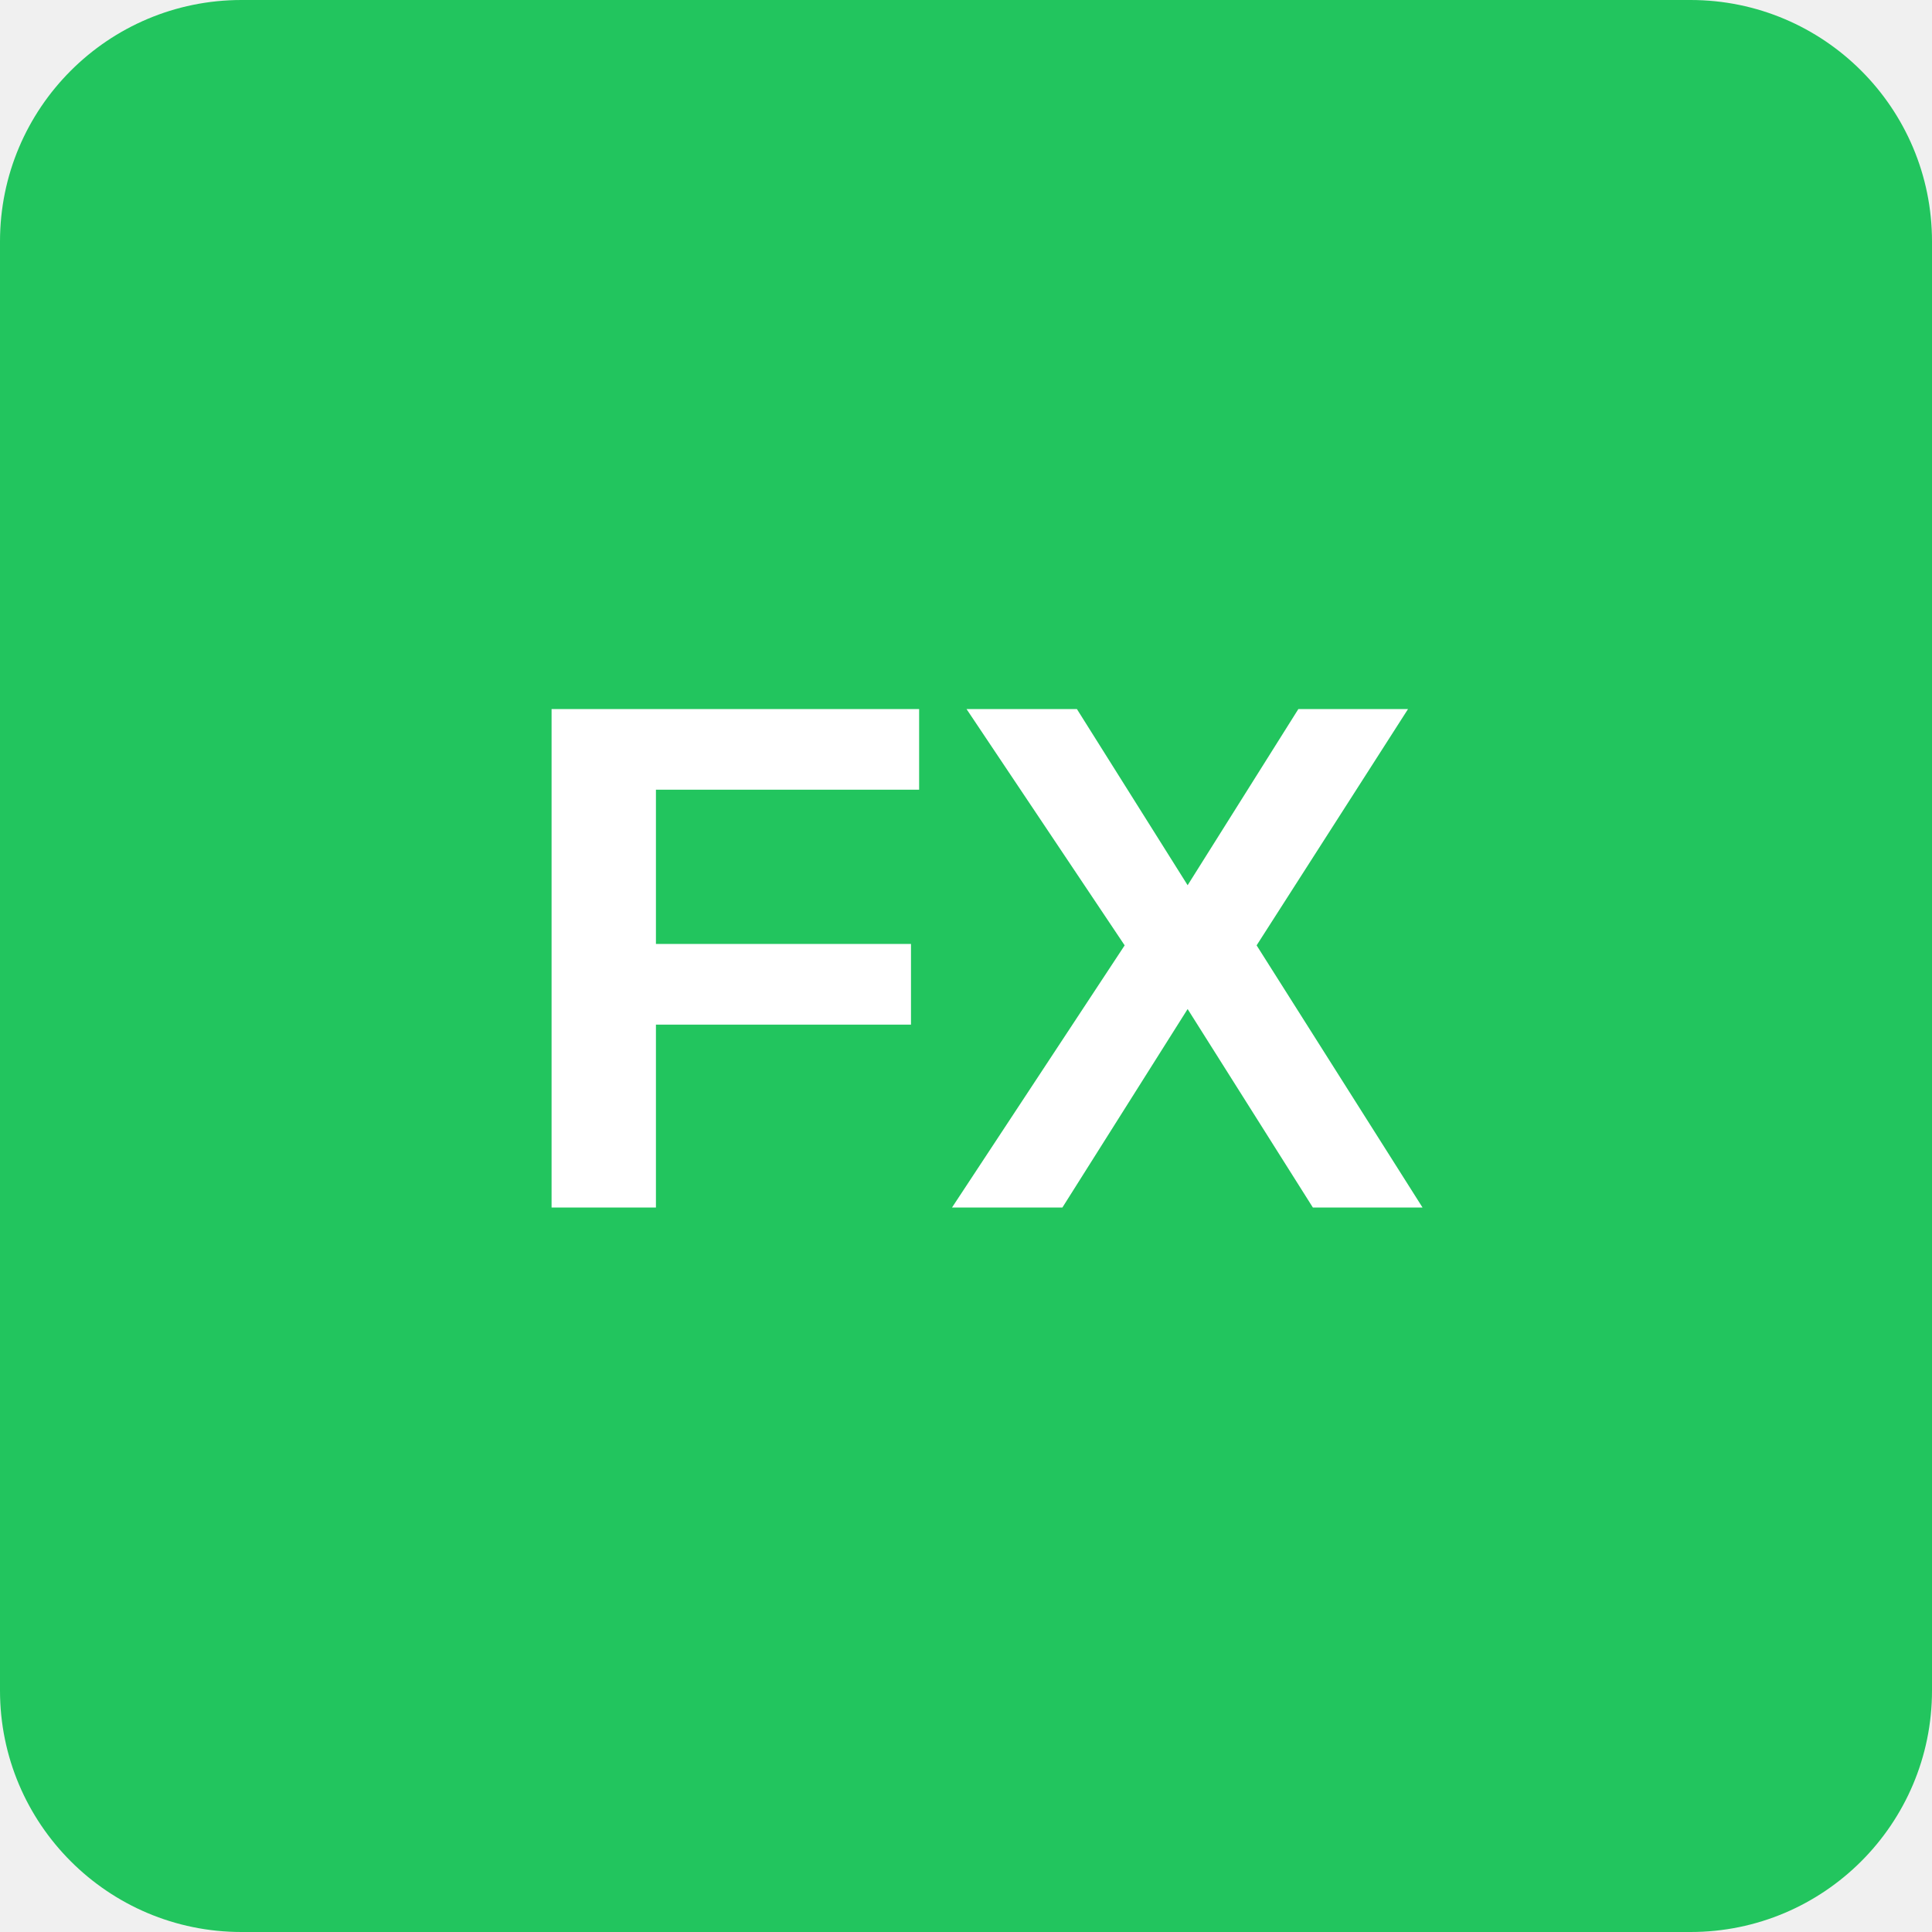
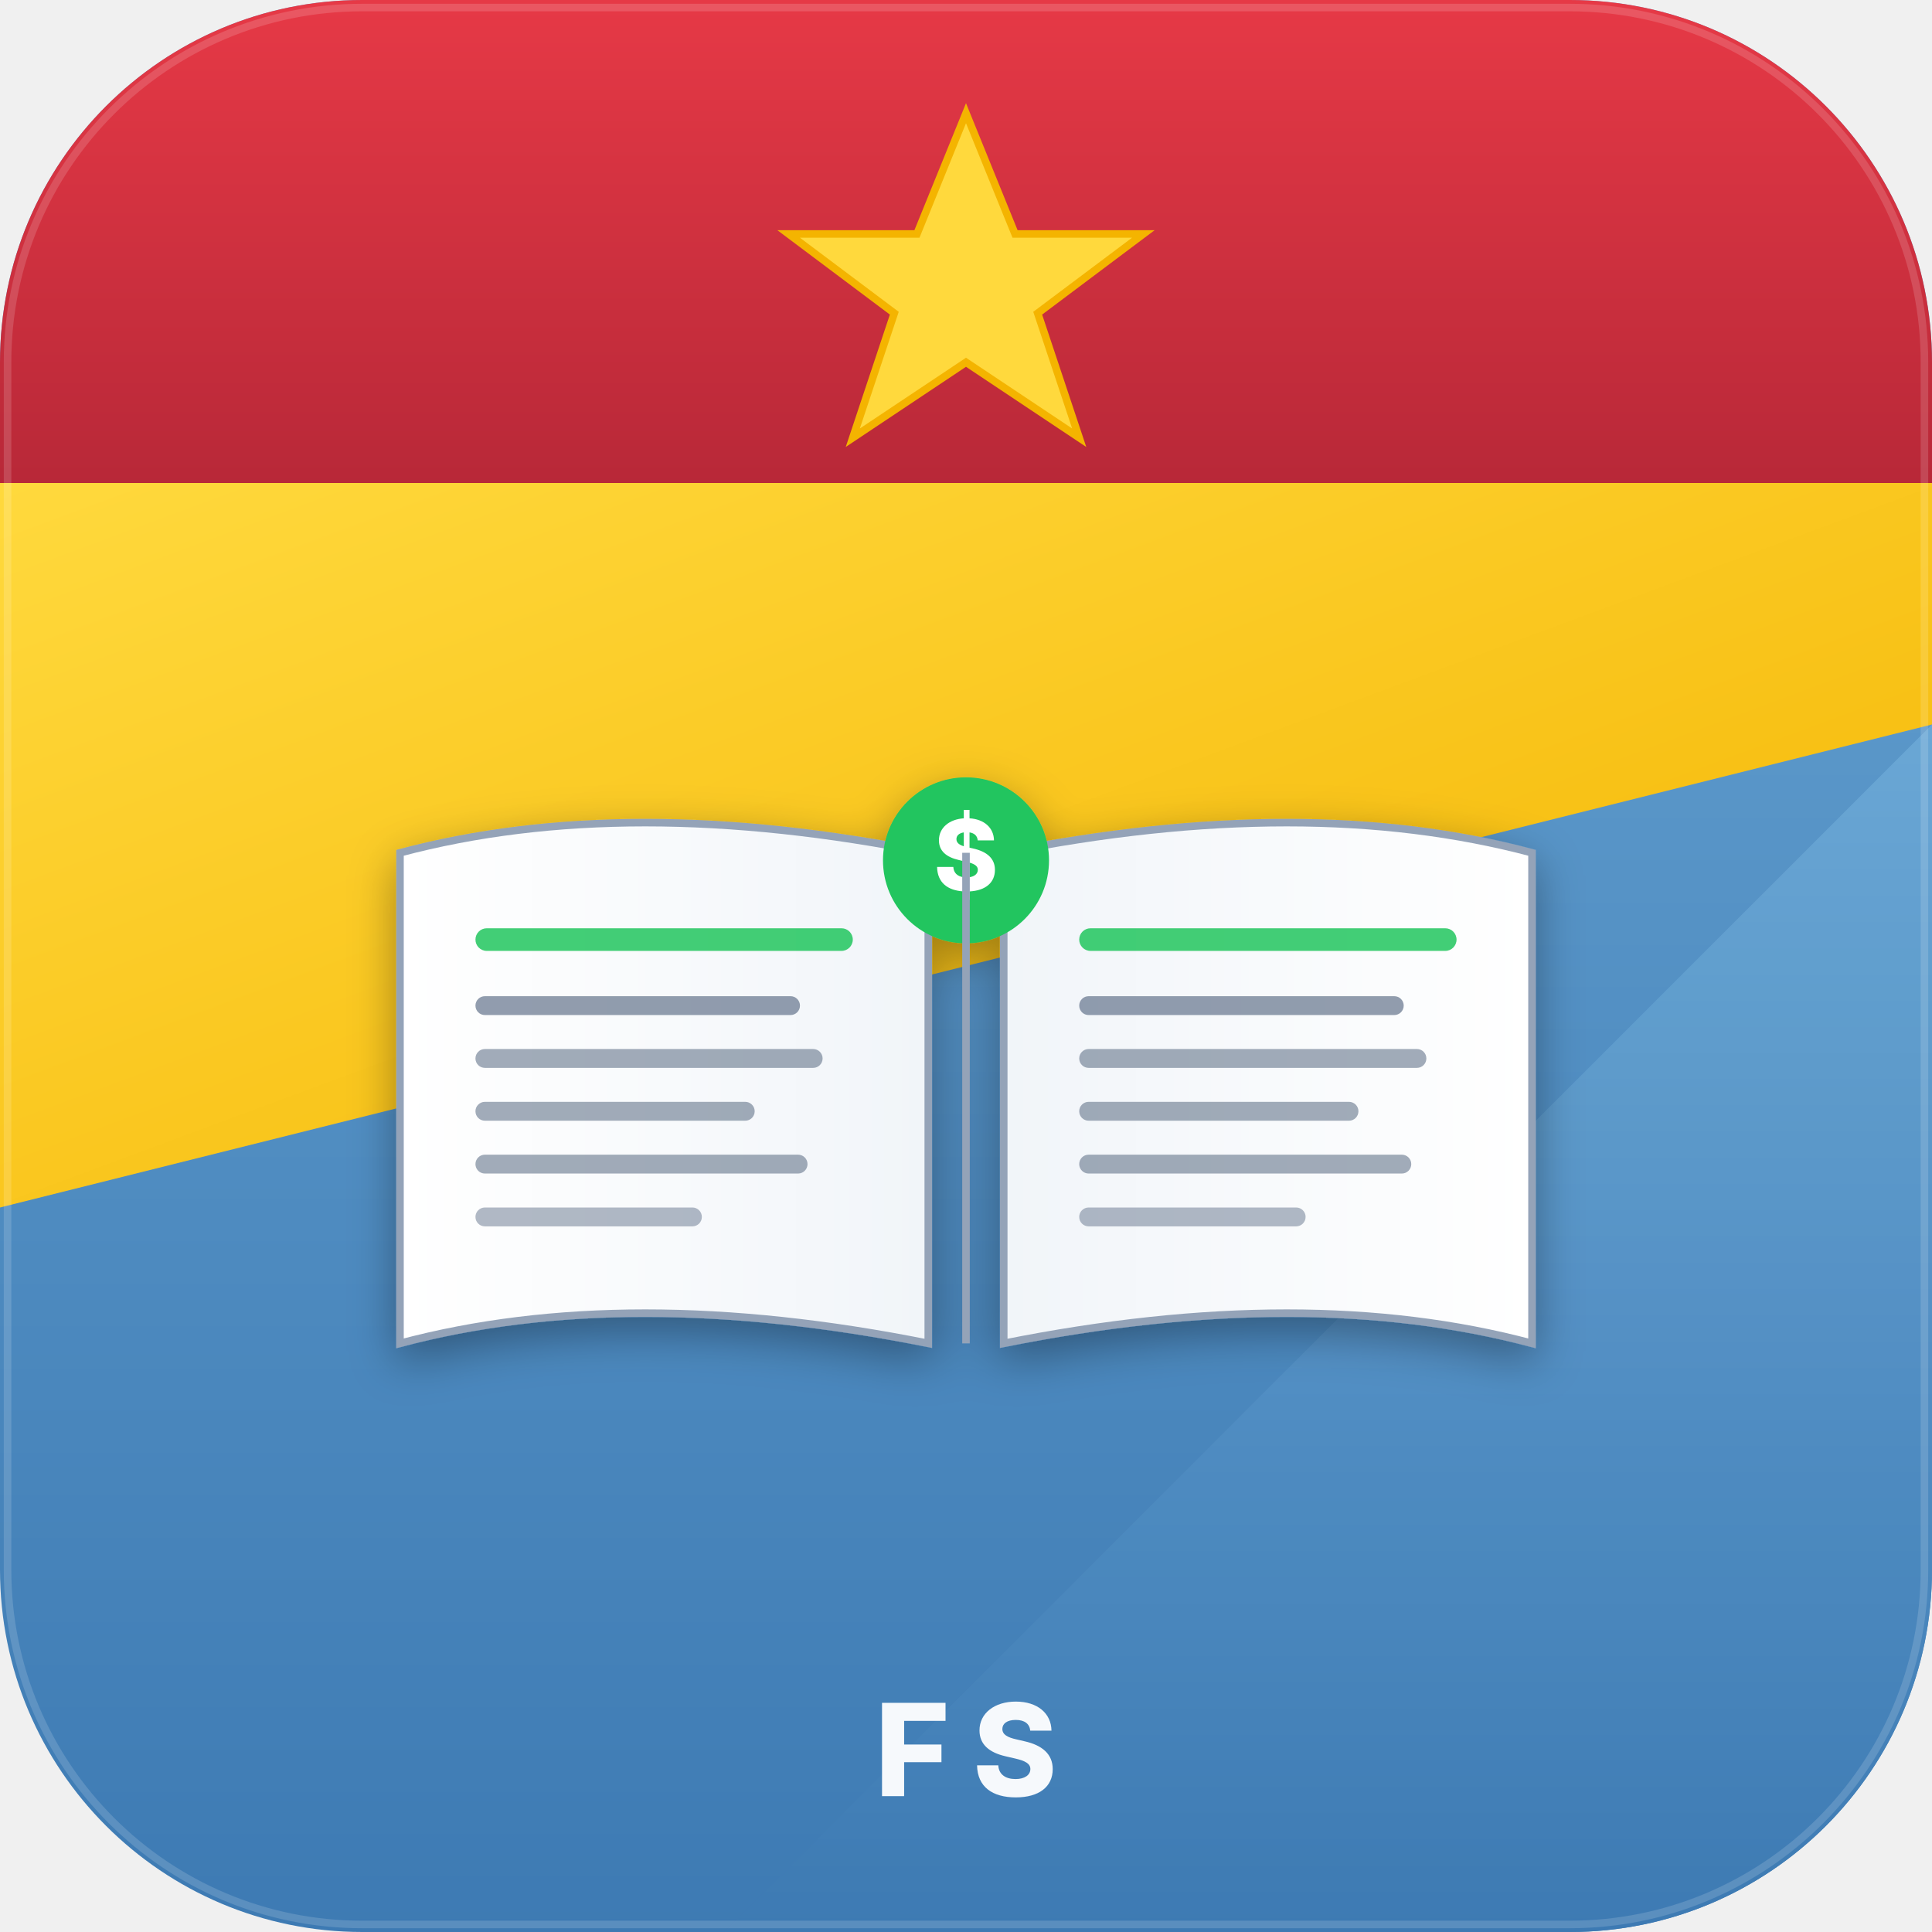
<svg xmlns="http://www.w3.org/2000/svg" viewBox="0 0 512 512" width="512" height="512">
-   <rect width="512" height="512" rx="64" fill="#22c55e" />
-   <text x="256" y="320" font-family="Arial, sans-serif" font-size="192" font-weight="bold" fill="white" text-anchor="middle">FX</text>
+   <defs>
+     <clipPath id="iconClip">
+       <rect width="512" height="512" rx="96" ry="96" />
+     </clipPath>
+     <linearGradient id="rdcBlue" x1="0" y1="0" x2="0" y2="1">
+       <stop offset="0%" stop-color="#6BA8D6" />
+       <stop offset="100%" stop-color="#3D7AB3" />
+     </linearGradient>
+     <linearGradient id="rdcRed" x1="0" y1="0" x2="0" y2="1">
+       <stop offset="0%" stop-color="#E63946" />
+       <stop offset="100%" stop-color="#B82838" />
+     </linearGradient>
+     <linearGradient id="rdcYellow" x1="0" y1="0" x2="1" y2="1">
+       <stop offset="0%" stop-color="#FFD93D" />
+       <stop offset="100%" stop-color="#F4B400" />
+     </linearGradient>
+     <linearGradient id="bookLeft" x1="0" y1="0" x2="1" y2="0">
+       <stop offset="0%" stop-color="#ffffff" />
+       <stop offset="100%" stop-color="#f1f5f9" />
+     </linearGradient>
+     <linearGradient id="bookRight" x1="0" y1="0" x2="1" y2="0">
+       <stop offset="0%" stop-color="#f1f5f9" />
+       <stop offset="100%" stop-color="#ffffff" />
+     </linearGradient>
+     <filter id="softShadow" x="-20%" y="-20%" width="140%" height="140%">
+       <feGaussianBlur in="SourceAlpha" stdDeviation="6" />
+       <feOffset dx="0" dy="4" result="off" />
+       <feComponentTransfer>
+         <feFuncA type="linear" slope="0.35" />
+       </feComponentTransfer>
+       <feMerge>
+         <feMergeNode />
+         <feMergeNode in="SourceGraphic" />
+       </feMerge>
+     </filter>
+   </defs>
+   <g clip-path="url(#iconClip)">
+     <rect width="512" height="512" fill="url(#rdcBlue)" />
+     <rect x="0" y="0" width="512" height="128" fill="url(#rdcRed)" />
+     <polygon points="0,128 512,128 512,192 0,320" fill="url(#rdcYellow)" />
+     <polygon points="512,192 512,512 192,512" fill="url(#rdcBlue)" opacity="0.95" />
+     <g transform="translate(256 76)">
+       <polygon fill="#FFD93D" stroke="#F4B400" stroke-width="2" points="0,-46 13,-14 47,-14 19,7 30,40 0,20 -30,40 -19,7 -47,-14 -13,-14" />
+     </g>
+     <g transform="translate(256 296)" filter="url(#softShadow)">
+       <path d="M -150 -70 Q -90 -86 -10 -70 L -10 60 Q -90 44 -150 60 Z" fill="url(#bookLeft)" stroke="#94a3b8" stroke-width="2" />
+       <path d="M 150 -70 Q 90 -86 10 -70 L 10 60 Q 90 44 150 60 Z" fill="url(#bookRight)" stroke="#94a3b8" stroke-width="2" />
+       <rect x="-130" y="-50" width="100" height="6" rx="3" fill="#22c55e" opacity="0.85" />
+       <rect x="-130" y="-32" width="86" height="5" rx="2.5" fill="#64748b" opacity="0.7" />
+       <rect x="-130" y="-18" width="92" height="5" rx="2.5" fill="#64748b" opacity="0.6" />
+       <rect x="-130" y="-4" width="74" height="5" rx="2.5" fill="#64748b" opacity="0.6" />
+       <rect x="-130" y="10" width="88" height="5" rx="2.5" fill="#64748b" opacity="0.6" />
+       <rect x="-130" y="24" width="60" height="5" rx="2.5" fill="#64748b" opacity="0.5" />
+       <rect x="30" y="-50" width="100" height="6" rx="3" fill="#22c55e" opacity="0.85" />
+       <rect x="30" y="-32" width="86" height="5" rx="2.5" fill="#64748b" opacity="0.7" />
+       <rect x="30" y="-18" width="92" height="5" rx="2.5" fill="#64748b" opacity="0.6" />
+       <rect x="30" y="-4" width="74" height="5" rx="2.5" fill="#64748b" opacity="0.6" />
+       <rect x="30" y="10" width="88" height="5" rx="2.5" fill="#64748b" opacity="0.6" />
+       <rect x="30" y="24" width="60" height="5" rx="2.5" fill="#64748b" opacity="0.5" />
+       <g transform="translate(0 -68)">
+         <circle r="22" fill="#22c55e" />
+         <text y="8" text-anchor="middle" font-family="Inter, Manrope, system-ui, sans-serif" font-size="26" font-weight="800" fill="white">$</text>
+       </g>
+       <line x1="0" y1="-70" x2="0" y2="60" stroke="#94a3b8" stroke-width="2" />
+     </g>
+     <text x="256" y="476" text-anchor="middle" font-family="Inter, Manrope, system-ui, sans-serif" font-size="34" font-weight="800" fill="white" letter-spacing="6" opacity="0.95">FS</text>
+   </g>
+   <rect x="2" y="2" width="508" height="508" rx="94" ry="94" fill="none" stroke="rgba(255,255,255,0.15)" stroke-width="2" />
</svg>
